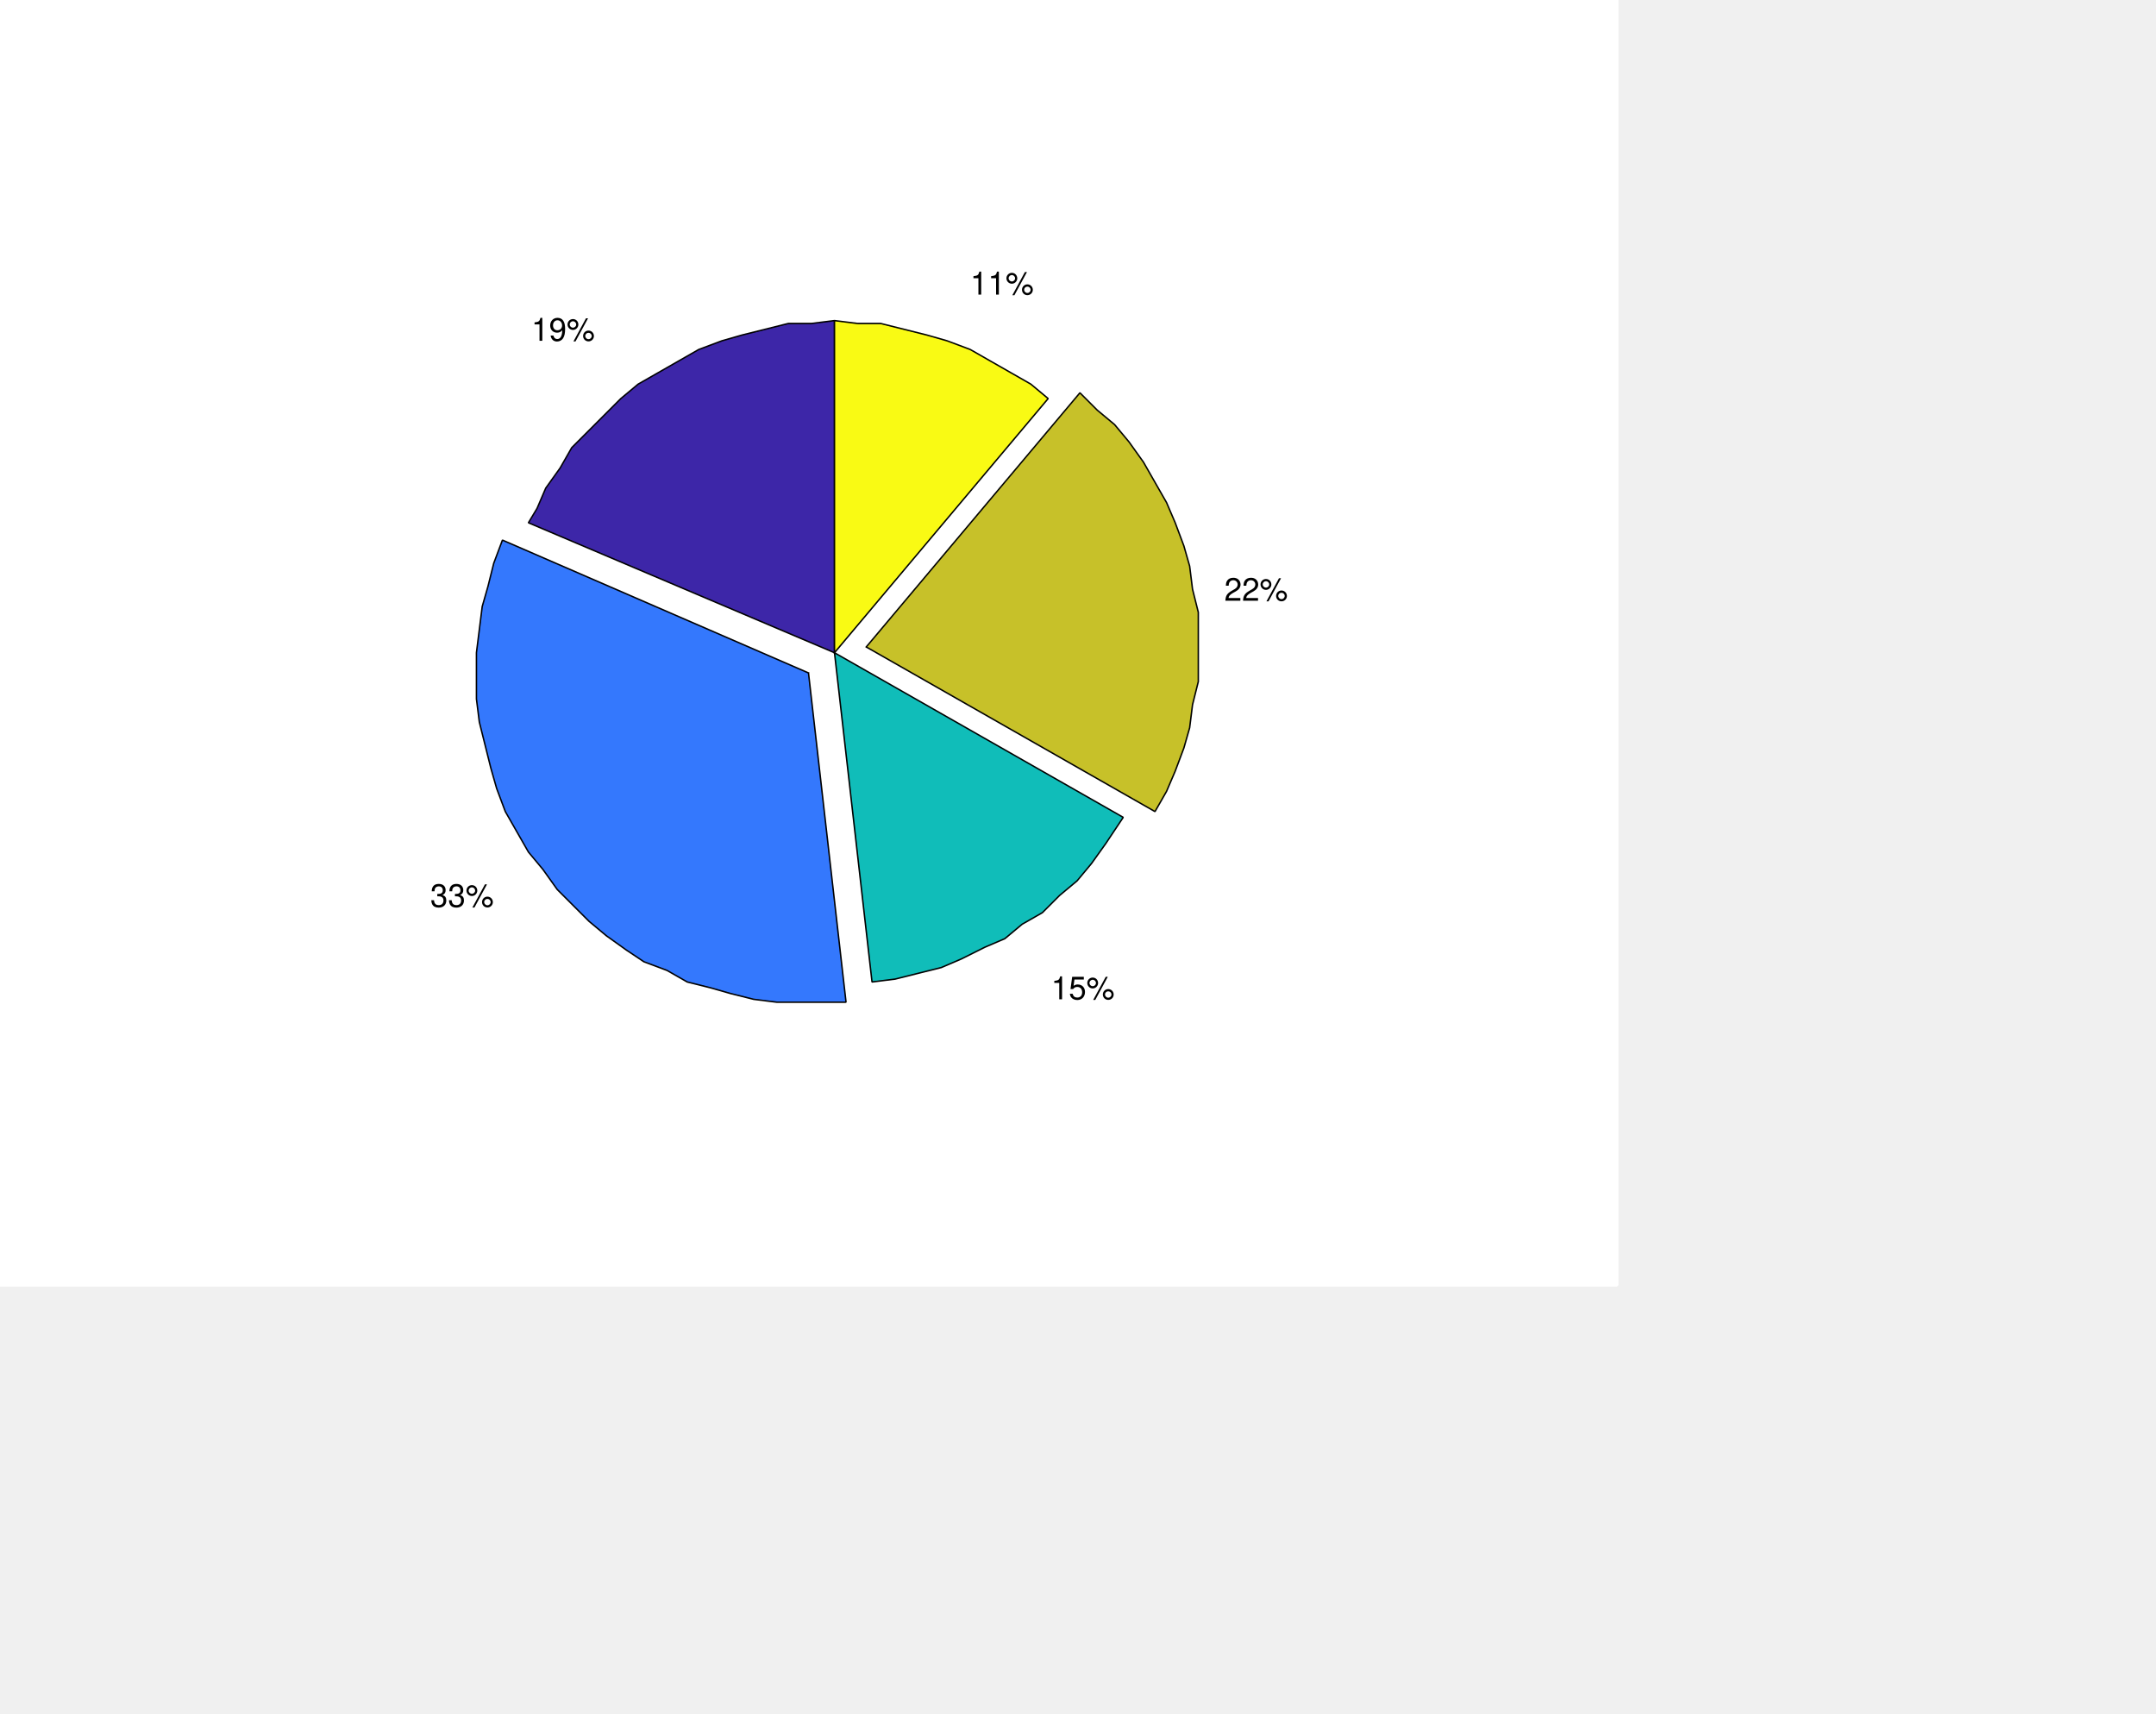
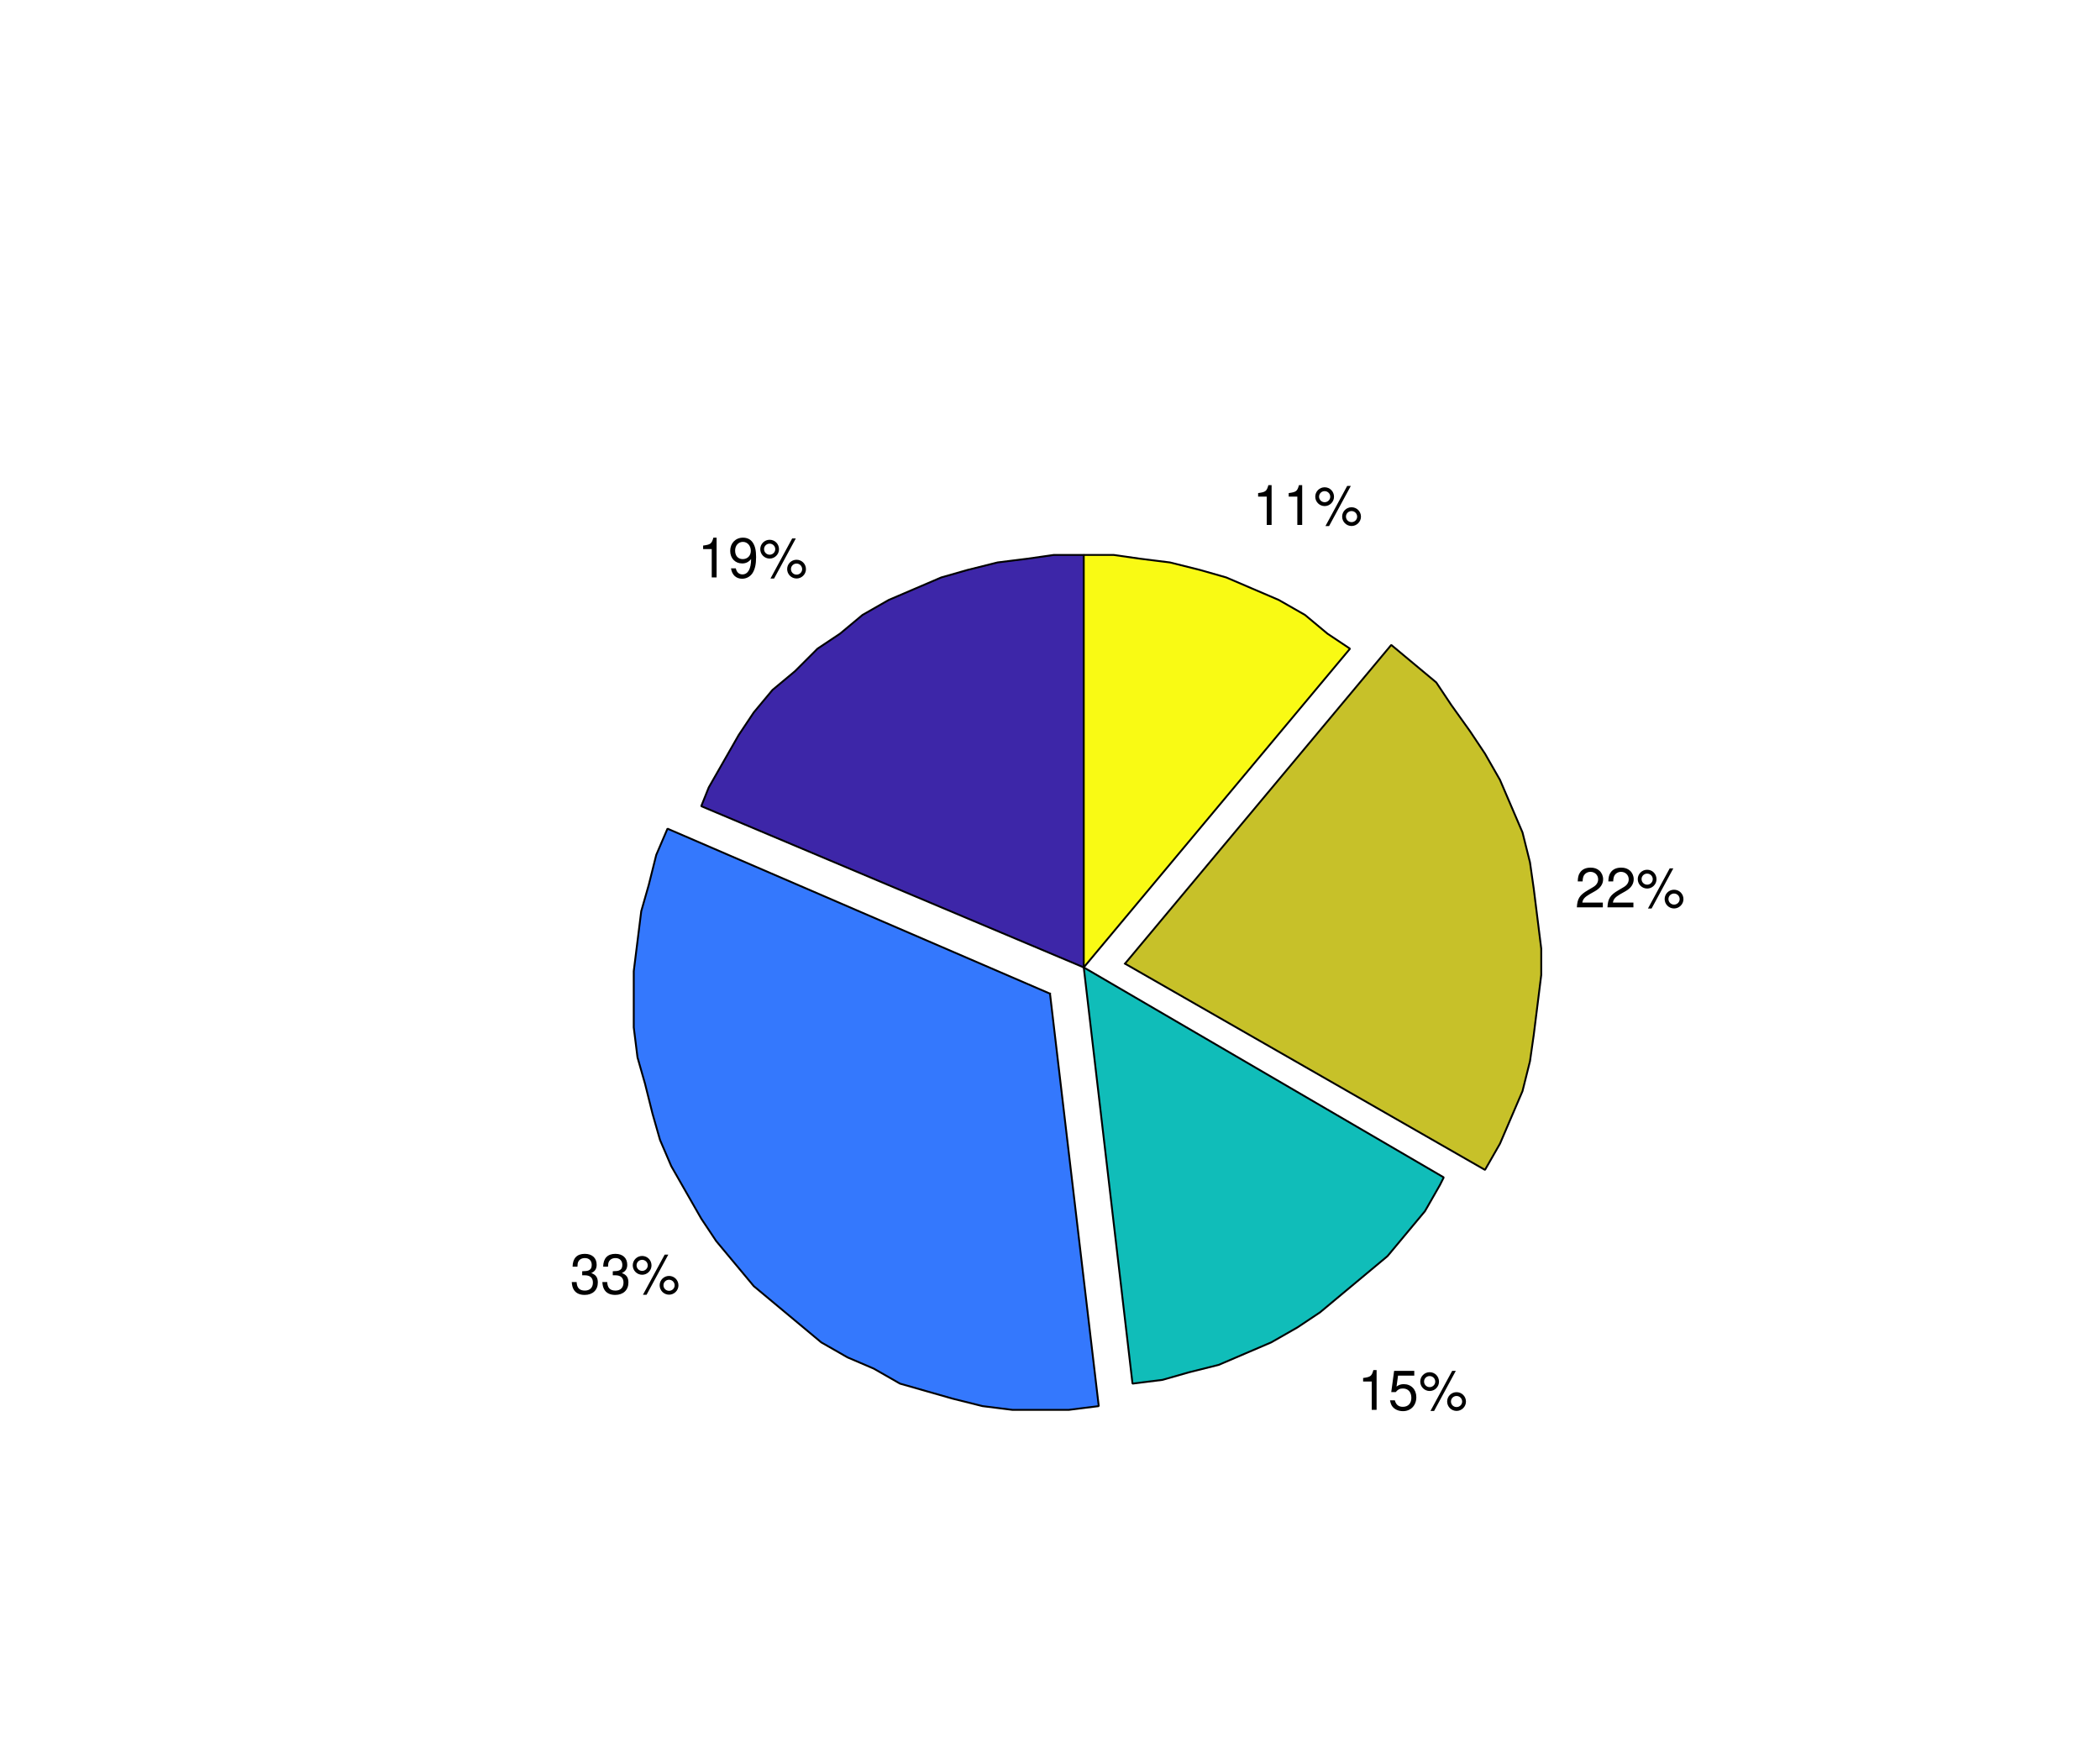
- <svg xmlns="http://www.w3.org/2000/svg" width="197.556mm" height="156.986mm" version="1.2" baseProfile="tiny">
+ <svg xmlns="http://www.w3.org/2000/svg" width="148.167mm" height="124.354mm" viewBox="0 0 560 470" version="1.2" baseProfile="tiny">
  <defs>
</defs>
  <g fill="none" stroke="black" stroke-width="1" fill-rule="evenodd" stroke-linecap="square" stroke-linejoin="bevel">
-     <g fill="#000000" fill-opacity="1" stroke="#000000" stroke-opacity="1" stroke-width="1" stroke-linecap="square" stroke-linejoin="bevel" transform="matrix(1,0,0,1,0,0)" font-family="Segoe UI" font-size="9" font-weight="400" font-style="normal">
+     <g fill="#000000" fill-opacity="1" stroke="#000000" stroke-opacity="1" stroke-width="1" stroke-linecap="square" stroke-linejoin="bevel" transform="matrix(1,0,0,1,0,0)" font-family="Segoe UI" font-size="12" font-weight="400" font-style="normal">
</g>
-     <g fill="#ffffff" fill-opacity="1" stroke="#ffffff" stroke-opacity="1" stroke-width="1" stroke-linecap="square" stroke-linejoin="bevel" transform="matrix(1,0,0,1,0,0)" font-family="Segoe UI" font-size="9" font-weight="400" font-style="normal">
-       <rect x="0" y="0" width="560" height="445" />
+     <g fill="#ffffff" fill-opacity="1" stroke="#ffffff" stroke-opacity="1" stroke-width="1" stroke-linecap="square" stroke-linejoin="bevel" transform="matrix(1,0,0,1,0,0)" font-family="Segoe UI" font-size="12" font-weight="400" font-style="normal">
+       <rect x="0" y="0" width="560" height="470" />
    </g>
-     <g fill="#000000" fill-opacity="1" stroke="#000000" stroke-opacity="1" stroke-width="1" stroke-linecap="square" stroke-linejoin="bevel" transform="matrix(1,0,0,1,0,0)" font-family="Segoe UI" font-size="9" font-weight="400" font-style="normal">
+     <g fill="#000000" fill-opacity="1" stroke="#000000" stroke-opacity="1" stroke-width="1" stroke-linecap="square" stroke-linejoin="bevel" transform="matrix(1,0,0,1,0,0)" font-family="Segoe UI" font-size="12" font-weight="400" font-style="normal">
</g>
-     <g fill="#000000" fill-opacity="1" stroke="#000000" stroke-opacity="1" stroke-width="1" stroke-linecap="square" stroke-linejoin="bevel" transform="matrix(1,0,0,1,0,0)" font-family="Segoe UI" font-size="9" font-weight="400" font-style="normal">
+     <g fill="#000000" fill-opacity="1" stroke="#000000" stroke-opacity="1" stroke-width="1" stroke-linecap="square" stroke-linejoin="bevel" transform="matrix(1,0,0,1,0,0)" font-family="Segoe UI" font-size="12" font-weight="400" font-style="normal">
</g>
-     <g fill="#3d26a8" fill-opacity="1" stroke="#000000" stroke-opacity="1" stroke-width="0.5" stroke-linecap="square" stroke-linejoin="bevel" transform="matrix(1,0,0,1,0,0)" font-family="Segoe UI" font-size="9" font-weight="400" font-style="normal">
-       <path vector-effect="none" fill-rule="evenodd" d="M289,226 L289,111 L281,112 L273,112 L265,114 L257,116 L250,118 L242,121 L235,125 L228,129 L221,133 L215,138 L209,144 L204,149 L198,155 L194,162 L189,169 L186,176 L183,181 L289,226" />
+     <g fill="#3d26a8" fill-opacity="1" stroke="#000000" stroke-opacity="1" stroke-width="0.5" stroke-linecap="square" stroke-linejoin="bevel" transform="matrix(1,0,0,1,0,0)" font-family="Segoe UI" font-size="12" font-weight="400" font-style="normal">
+       <path vector-effect="none" fill-rule="evenodd" d="M289,258 L289,148 L281,148 L274,149 L266,150 L258,152 L251,154 L244,157 L237,160 L230,164 L224,169 L218,173 L212,179 L206,184 L201,190 L197,196 L193,203 L189,210 L187,215 L289,258" />
    </g>
-     <g fill="#3d26a8" fill-opacity="1" stroke="#000000" stroke-opacity="1" stroke-width="0.5" stroke-linecap="square" stroke-linejoin="bevel" transform="matrix(1,0,0,1,0,0)" font-family="Segoe UI" font-size="9" font-weight="400" font-style="normal">
+     <g fill="#3d26a8" fill-opacity="1" stroke="#000000" stroke-opacity="1" stroke-width="0.5" stroke-linecap="square" stroke-linejoin="bevel" transform="matrix(1,0,0,1,0,0)" font-family="Segoe UI" font-size="12" font-weight="400" font-style="normal">
</g>
-     <g fill="#3d26a8" fill-opacity="1" stroke="#000000" stroke-opacity="1" stroke-width="1" stroke-linecap="square" stroke-linejoin="bevel" transform="matrix(1,0,0,1,0,0)" font-family="helvetica" font-size="11" font-weight="400" font-style="normal">
+     <g fill="#3d26a8" fill-opacity="1" stroke="#000000" stroke-opacity="1" stroke-width="1" stroke-linecap="square" stroke-linejoin="bevel" transform="matrix(1,0,0,1,0,0)" font-family="helvetica" font-size="14.667" font-weight="400" font-style="normal">
</g>
-     <g fill="#3d26a8" fill-opacity="1" stroke="#000000" stroke-opacity="1" stroke-width="1" stroke-linecap="square" stroke-linejoin="bevel" transform="matrix(1,0,0,1,184,118)" font-family="helvetica" font-size="11" font-weight="400" font-style="normal">
-       <text fill="#000000" fill-opacity="1" stroke="none" xml:space="preserve" x="0" y="0" font-family="helvetica" font-size="11" font-weight="400" font-style="normal">19%</text>
+     <g fill="#3d26a8" fill-opacity="1" stroke="#000000" stroke-opacity="1" stroke-width="1" stroke-linecap="square" stroke-linejoin="bevel" transform="matrix(1,0,0,1,186,154)" font-family="helvetica" font-size="14.667" font-weight="400" font-style="normal">
+       <text fill="#000000" fill-opacity="1" stroke="none" xml:space="preserve" x="0" y="0" font-family="helvetica" font-size="14.667" font-weight="400" font-style="normal">19%</text>
    </g>
-     <g fill="#3d26a8" fill-opacity="1" stroke="#000000" stroke-opacity="1" stroke-width="1" stroke-linecap="square" stroke-linejoin="bevel" transform="matrix(1,0,0,1,0,0)" font-family="helvetica" font-size="11" font-weight="400" font-style="normal">
+     <g fill="#3d26a8" fill-opacity="1" stroke="#000000" stroke-opacity="1" stroke-width="1" stroke-linecap="square" stroke-linejoin="bevel" transform="matrix(1,0,0,1,0,0)" font-family="helvetica" font-size="14.667" font-weight="400" font-style="normal">
</g>
-     <g fill="#3478fd" fill-opacity="1" stroke="#000000" stroke-opacity="1" stroke-width="0.5" stroke-linecap="square" stroke-linejoin="bevel" transform="matrix(1,0,0,1,0,0)" font-family="helvetica" font-size="11" font-weight="400" font-style="normal">
-       <path vector-effect="none" fill-rule="evenodd" d="M280,233 L174,187 L171,195 L169,203 L167,210 L166,218 L165,226 L165,234 L165,242 L166,250 L168,258 L170,266 L172,273 L175,281 L179,288 L183,295 L188,301 L193,308 L198,313 L204,319 L210,324 L217,329 L223,333 L231,336 L238,340 L246,342 L253,344 L261,346 L269,347 L277,347 L285,347 L293,347 L280,233" />
+     <g fill="#3d26a8" fill-opacity="1" stroke="#000000" stroke-opacity="1" stroke-width="0.5" stroke-linecap="square" stroke-linejoin="bevel" transform="matrix(1,0,0,1,0,0)" font-family="helvetica" font-size="14.667" font-weight="400" font-style="normal">
+ </g>
+     <g fill="#3d26a8" fill-opacity="1" stroke="#000000" stroke-opacity="1" stroke-width="0.5" stroke-linecap="square" stroke-linejoin="bevel" transform="matrix(1,0,0,1,0,0)" font-family="helvetica" font-size="14.667" font-weight="400" font-style="normal">
+ </g>
+     <g fill="#3d26a8" fill-opacity="1" stroke="#000000" stroke-opacity="1" stroke-width="0.5" stroke-linecap="square" stroke-linejoin="bevel" transform="matrix(1,0,0,1,0,0)" font-family="Segoe UI" font-size="12" font-weight="400" font-style="normal">
+ </g>
+     <g fill="#3478fd" fill-opacity="1" stroke="#000000" stroke-opacity="1" stroke-width="0.5" stroke-linecap="square" stroke-linejoin="bevel" transform="matrix(1,0,0,1,0,0)" font-family="Segoe UI" font-size="12" font-weight="400" font-style="normal">
+       <path vector-effect="none" fill-rule="evenodd" d="M280,265 L178,221 L175,228 L173,236 L171,243 L170,251 L169,259 L169,266 L169,274 L170,282 L172,289 L174,297 L176,304 L179,311 L183,318 L187,325 L191,331 L196,337 L201,343 L207,348 L213,353 L219,358 L226,362 L233,365 L240,369 L247,371 L254,373 L262,375 L270,376 L278,376 L285,376 L293,375 L280,265" />
    </g>
-     <g fill="#3478fd" fill-opacity="1" stroke="#000000" stroke-opacity="1" stroke-width="0.5" stroke-linecap="square" stroke-linejoin="bevel" transform="matrix(1,0,0,1,0,0)" font-family="helvetica" font-size="11" font-weight="400" font-style="normal">
+     <g fill="#3478fd" fill-opacity="1" stroke="#000000" stroke-opacity="1" stroke-width="0.5" stroke-linecap="square" stroke-linejoin="bevel" transform="matrix(1,0,0,1,0,0)" font-family="Segoe UI" font-size="12" font-weight="400" font-style="normal">
</g>
-     <g fill="#3478fd" fill-opacity="1" stroke="#000000" stroke-opacity="1" stroke-width="1" stroke-linecap="square" stroke-linejoin="bevel" transform="matrix(1,0,0,1,0,0)" font-family="helvetica" font-size="11" font-weight="400" font-style="normal">
+     <g fill="#3478fd" fill-opacity="1" stroke="#000000" stroke-opacity="1" stroke-width="1" stroke-linecap="square" stroke-linejoin="bevel" transform="matrix(1,0,0,1,0,0)" font-family="helvetica" font-size="14.667" font-weight="400" font-style="normal">
</g>
-     <g fill="#3478fd" fill-opacity="1" stroke="#000000" stroke-opacity="1" stroke-width="1" stroke-linecap="square" stroke-linejoin="bevel" transform="matrix(1,0,0,1,149,314)" font-family="helvetica" font-size="11" font-weight="400" font-style="normal">
-       <text fill="#000000" fill-opacity="1" stroke="none" xml:space="preserve" x="0" y="0" font-family="helvetica" font-size="11" font-weight="400" font-style="normal">33%</text>
+     <g fill="#3478fd" fill-opacity="1" stroke="#000000" stroke-opacity="1" stroke-width="1" stroke-linecap="square" stroke-linejoin="bevel" transform="matrix(1,0,0,1,152,345)" font-family="helvetica" font-size="14.667" font-weight="400" font-style="normal">
+       <text fill="#000000" fill-opacity="1" stroke="none" xml:space="preserve" x="0" y="0" font-family="helvetica" font-size="14.667" font-weight="400" font-style="normal">33%</text>
    </g>
-     <g fill="#3478fd" fill-opacity="1" stroke="#000000" stroke-opacity="1" stroke-width="1" stroke-linecap="square" stroke-linejoin="bevel" transform="matrix(1,0,0,1,0,0)" font-family="helvetica" font-size="11" font-weight="400" font-style="normal">
+     <g fill="#3478fd" fill-opacity="1" stroke="#000000" stroke-opacity="1" stroke-width="1" stroke-linecap="square" stroke-linejoin="bevel" transform="matrix(1,0,0,1,0,0)" font-family="helvetica" font-size="14.667" font-weight="400" font-style="normal">
</g>
-     <g fill="#10bdb9" fill-opacity="1" stroke="#000000" stroke-opacity="1" stroke-width="0.5" stroke-linecap="square" stroke-linejoin="bevel" transform="matrix(1,0,0,1,0,0)" font-family="helvetica" font-size="11" font-weight="400" font-style="normal">
-       <path vector-effect="none" fill-rule="evenodd" d="M289,226 L302,340 L310,339 L318,337 L326,335 L333,332 L341,328 L348,325 L354,320 L361,316 L367,310 L373,305 L378,299 L383,292 L387,286 L389,283 L289,226" />
+     <g fill="#3478fd" fill-opacity="1" stroke="#000000" stroke-opacity="1" stroke-width="0.5" stroke-linecap="square" stroke-linejoin="bevel" transform="matrix(1,0,0,1,0,0)" font-family="helvetica" font-size="14.667" font-weight="400" font-style="normal">
+ </g>
+     <g fill="#3478fd" fill-opacity="1" stroke="#000000" stroke-opacity="1" stroke-width="0.5" stroke-linecap="square" stroke-linejoin="bevel" transform="matrix(1,0,0,1,0,0)" font-family="helvetica" font-size="14.667" font-weight="400" font-style="normal">
+ </g>
+     <g fill="#3478fd" fill-opacity="1" stroke="#000000" stroke-opacity="1" stroke-width="0.5" stroke-linecap="square" stroke-linejoin="bevel" transform="matrix(1,0,0,1,0,0)" font-family="Segoe UI" font-size="12" font-weight="400" font-style="normal">
+ </g>
+     <g fill="#10bdb9" fill-opacity="1" stroke="#000000" stroke-opacity="1" stroke-width="0.5" stroke-linecap="square" stroke-linejoin="bevel" transform="matrix(1,0,0,1,0,0)" font-family="Segoe UI" font-size="12" font-weight="400" font-style="normal">
+       <path vector-effect="none" fill-rule="evenodd" d="M289,258 L302,369 L310,368 L317,366 L325,364 L332,361 L339,358 L346,354 L352,350 L358,345 L364,340 L370,335 L375,329 L380,323 L384,316 L385,314 L289,258" />
    </g>
-     <g fill="#10bdb9" fill-opacity="1" stroke="#000000" stroke-opacity="1" stroke-width="0.5" stroke-linecap="square" stroke-linejoin="bevel" transform="matrix(1,0,0,1,0,0)" font-family="helvetica" font-size="11" font-weight="400" font-style="normal">
+     <g fill="#10bdb9" fill-opacity="1" stroke="#000000" stroke-opacity="1" stroke-width="0.5" stroke-linecap="square" stroke-linejoin="bevel" transform="matrix(1,0,0,1,0,0)" font-family="Segoe UI" font-size="12" font-weight="400" font-style="normal">
</g>
-     <g fill="#10bdb9" fill-opacity="1" stroke="#000000" stroke-opacity="1" stroke-width="1" stroke-linecap="square" stroke-linejoin="bevel" transform="matrix(1,0,0,1,0,0)" font-family="helvetica" font-size="11" font-weight="400" font-style="normal">
+     <g fill="#10bdb9" fill-opacity="1" stroke="#000000" stroke-opacity="1" stroke-width="1" stroke-linecap="square" stroke-linejoin="bevel" transform="matrix(1,0,0,1,0,0)" font-family="helvetica" font-size="14.667" font-weight="400" font-style="normal">
</g>
-     <g fill="#10bdb9" fill-opacity="1" stroke="#000000" stroke-opacity="1" stroke-width="1" stroke-linecap="square" stroke-linejoin="bevel" transform="matrix(1,0,0,1,364,346)" font-family="helvetica" font-size="11" font-weight="400" font-style="normal">
-       <text fill="#000000" fill-opacity="1" stroke="none" xml:space="preserve" x="0" y="0" font-family="helvetica" font-size="11" font-weight="400" font-style="normal">15%</text>
+     <g fill="#10bdb9" fill-opacity="1" stroke="#000000" stroke-opacity="1" stroke-width="1" stroke-linecap="square" stroke-linejoin="bevel" transform="matrix(1,0,0,1,362,376)" font-family="helvetica" font-size="14.667" font-weight="400" font-style="normal">
+       <text fill="#000000" fill-opacity="1" stroke="none" xml:space="preserve" x="0" y="0" font-family="helvetica" font-size="14.667" font-weight="400" font-style="normal">15%</text>
    </g>
-     <g fill="#10bdb9" fill-opacity="1" stroke="#000000" stroke-opacity="1" stroke-width="1" stroke-linecap="square" stroke-linejoin="bevel" transform="matrix(1,0,0,1,0,0)" font-family="helvetica" font-size="11" font-weight="400" font-style="normal">
+     <g fill="#10bdb9" fill-opacity="1" stroke="#000000" stroke-opacity="1" stroke-width="1" stroke-linecap="square" stroke-linejoin="bevel" transform="matrix(1,0,0,1,0,0)" font-family="helvetica" font-size="14.667" font-weight="400" font-style="normal">
</g>
-     <g fill="#c7c129" fill-opacity="1" stroke="#000000" stroke-opacity="1" stroke-width="0.5" stroke-linecap="square" stroke-linejoin="bevel" transform="matrix(1,0,0,1,0,0)" font-family="helvetica" font-size="11" font-weight="400" font-style="normal">
-       <path vector-effect="none" fill-rule="evenodd" d="M300,224 L400,281 L404,274 L407,267 L410,259 L412,252 L413,244 L415,236 L415,228 L415,220 L415,212 L413,204 L412,196 L410,189 L407,181 L404,174 L400,167 L396,160 L391,153 L386,147 L380,142 L374,136 L300,224" />
+     <g fill="#10bdb9" fill-opacity="1" stroke="#000000" stroke-opacity="1" stroke-width="0.5" stroke-linecap="square" stroke-linejoin="bevel" transform="matrix(1,0,0,1,0,0)" font-family="helvetica" font-size="14.667" font-weight="400" font-style="normal">
+ </g>
+     <g fill="#10bdb9" fill-opacity="1" stroke="#000000" stroke-opacity="1" stroke-width="0.5" stroke-linecap="square" stroke-linejoin="bevel" transform="matrix(1,0,0,1,0,0)" font-family="helvetica" font-size="14.667" font-weight="400" font-style="normal">
+ </g>
+     <g fill="#10bdb9" fill-opacity="1" stroke="#000000" stroke-opacity="1" stroke-width="0.5" stroke-linecap="square" stroke-linejoin="bevel" transform="matrix(1,0,0,1,0,0)" font-family="Segoe UI" font-size="12" font-weight="400" font-style="normal">
+ </g>
+     <g fill="#c7c129" fill-opacity="1" stroke="#000000" stroke-opacity="1" stroke-width="0.5" stroke-linecap="square" stroke-linejoin="bevel" transform="matrix(1,0,0,1,0,0)" font-family="Segoe UI" font-size="12" font-weight="400" font-style="normal">
+       <path vector-effect="none" fill-rule="evenodd" d="M300,257 L396,312 L400,305 L403,298 L406,291 L408,283 L409,276 L410,268 L411,260 L411,253 L410,245 L409,237 L408,230 L406,222 L403,215 L400,208 L396,201 L392,195 L387,188 L383,182 L377,177 L371,172 L300,257" />
    </g>
-     <g fill="#c7c129" fill-opacity="1" stroke="#000000" stroke-opacity="1" stroke-width="0.5" stroke-linecap="square" stroke-linejoin="bevel" transform="matrix(1,0,0,1,0,0)" font-family="helvetica" font-size="11" font-weight="400" font-style="normal">
+     <g fill="#c7c129" fill-opacity="1" stroke="#000000" stroke-opacity="1" stroke-width="0.5" stroke-linecap="square" stroke-linejoin="bevel" transform="matrix(1,0,0,1,0,0)" font-family="Segoe UI" font-size="12" font-weight="400" font-style="normal">
</g>
-     <g fill="#c7c129" fill-opacity="1" stroke="#000000" stroke-opacity="1" stroke-width="1" stroke-linecap="square" stroke-linejoin="bevel" transform="matrix(1,0,0,1,0,0)" font-family="helvetica" font-size="11" font-weight="400" font-style="normal">
+     <g fill="#c7c129" fill-opacity="1" stroke="#000000" stroke-opacity="1" stroke-width="1" stroke-linecap="square" stroke-linejoin="bevel" transform="matrix(1,0,0,1,0,0)" font-family="helvetica" font-size="14.667" font-weight="400" font-style="normal">
</g>
-     <g fill="#c7c129" fill-opacity="1" stroke="#000000" stroke-opacity="1" stroke-width="1" stroke-linecap="square" stroke-linejoin="bevel" transform="matrix(1,0,0,1,424,208)" font-family="helvetica" font-size="11" font-weight="400" font-style="normal">
-       <text fill="#000000" fill-opacity="1" stroke="none" xml:space="preserve" x="0" y="0" font-family="helvetica" font-size="11" font-weight="400" font-style="normal">22%</text>
+     <g fill="#c7c129" fill-opacity="1" stroke="#000000" stroke-opacity="1" stroke-width="1" stroke-linecap="square" stroke-linejoin="bevel" transform="matrix(1,0,0,1,420,242)" font-family="helvetica" font-size="14.667" font-weight="400" font-style="normal">
+       <text fill="#000000" fill-opacity="1" stroke="none" xml:space="preserve" x="0" y="0" font-family="helvetica" font-size="14.667" font-weight="400" font-style="normal">22%</text>
    </g>
-     <g fill="#c7c129" fill-opacity="1" stroke="#000000" stroke-opacity="1" stroke-width="1" stroke-linecap="square" stroke-linejoin="bevel" transform="matrix(1,0,0,1,0,0)" font-family="helvetica" font-size="11" font-weight="400" font-style="normal">
+     <g fill="#c7c129" fill-opacity="1" stroke="#000000" stroke-opacity="1" stroke-width="1" stroke-linecap="square" stroke-linejoin="bevel" transform="matrix(1,0,0,1,0,0)" font-family="helvetica" font-size="14.667" font-weight="400" font-style="normal">
</g>
-     <g fill="#f9fa14" fill-opacity="1" stroke="#000000" stroke-opacity="1" stroke-width="0.5" stroke-linecap="square" stroke-linejoin="bevel" transform="matrix(1,0,0,1,0,0)" font-family="helvetica" font-size="11" font-weight="400" font-style="normal">
-       <path vector-effect="none" fill-rule="evenodd" d="M289,226 L363,138 L357,133 L350,129 L343,125 L336,121 L328,118 L321,116 L313,114 L305,112 L297,112 L289,111 L289,226" />
+     <g fill="#c7c129" fill-opacity="1" stroke="#000000" stroke-opacity="1" stroke-width="0.5" stroke-linecap="square" stroke-linejoin="bevel" transform="matrix(1,0,0,1,0,0)" font-family="helvetica" font-size="14.667" font-weight="400" font-style="normal">
+ </g>
+     <g fill="#c7c129" fill-opacity="1" stroke="#000000" stroke-opacity="1" stroke-width="0.5" stroke-linecap="square" stroke-linejoin="bevel" transform="matrix(1,0,0,1,0,0)" font-family="helvetica" font-size="14.667" font-weight="400" font-style="normal">
+ </g>
+     <g fill="#c7c129" fill-opacity="1" stroke="#000000" stroke-opacity="1" stroke-width="0.5" stroke-linecap="square" stroke-linejoin="bevel" transform="matrix(1,0,0,1,0,0)" font-family="Segoe UI" font-size="12" font-weight="400" font-style="normal">
+ </g>
+     <g fill="#f9fa14" fill-opacity="1" stroke="#000000" stroke-opacity="1" stroke-width="0.5" stroke-linecap="square" stroke-linejoin="bevel" transform="matrix(1,0,0,1,0,0)" font-family="Segoe UI" font-size="12" font-weight="400" font-style="normal">
+       <path vector-effect="none" fill-rule="evenodd" d="M289,258 L360,173 L354,169 L348,164 L341,160 L334,157 L327,154 L320,152 L312,150 L304,149 L297,148 L289,148 L289,258" />
    </g>
-     <g fill="#f9fa14" fill-opacity="1" stroke="#000000" stroke-opacity="1" stroke-width="0.5" stroke-linecap="square" stroke-linejoin="bevel" transform="matrix(1,0,0,1,0,0)" font-family="helvetica" font-size="11" font-weight="400" font-style="normal">
+     <g fill="#f9fa14" fill-opacity="1" stroke="#000000" stroke-opacity="1" stroke-width="0.5" stroke-linecap="square" stroke-linejoin="bevel" transform="matrix(1,0,0,1,0,0)" font-family="Segoe UI" font-size="12" font-weight="400" font-style="normal">
</g>
-     <g fill="#f9fa14" fill-opacity="1" stroke="#000000" stroke-opacity="1" stroke-width="1" stroke-linecap="square" stroke-linejoin="bevel" transform="matrix(1,0,0,1,0,0)" font-family="helvetica" font-size="11" font-weight="400" font-style="normal">
+     <g fill="#f9fa14" fill-opacity="1" stroke="#000000" stroke-opacity="1" stroke-width="1" stroke-linecap="square" stroke-linejoin="bevel" transform="matrix(1,0,0,1,0,0)" font-family="helvetica" font-size="14.667" font-weight="400" font-style="normal">
</g>
-     <g fill="#f9fa14" fill-opacity="1" stroke="#000000" stroke-opacity="1" stroke-width="1" stroke-linecap="square" stroke-linejoin="bevel" transform="matrix(1,0,0,1,336,102)" font-family="helvetica" font-size="11" font-weight="400" font-style="normal">
-       <text fill="#000000" fill-opacity="1" stroke="none" xml:space="preserve" x="0" y="0" font-family="helvetica" font-size="11" font-weight="400" font-style="normal">11%</text>
+     <g fill="#f9fa14" fill-opacity="1" stroke="#000000" stroke-opacity="1" stroke-width="1" stroke-linecap="square" stroke-linejoin="bevel" transform="matrix(1,0,0,1,334,140)" font-family="helvetica" font-size="14.667" font-weight="400" font-style="normal">
+       <text fill="#000000" fill-opacity="1" stroke="none" xml:space="preserve" x="0" y="0" font-family="helvetica" font-size="14.667" font-weight="400" font-style="normal">11%</text>
    </g>
-     <g fill="#f9fa14" fill-opacity="1" stroke="#000000" stroke-opacity="1" stroke-width="1" stroke-linecap="square" stroke-linejoin="bevel" transform="matrix(1,0,0,1,0,0)" font-family="helvetica" font-size="11" font-weight="400" font-style="normal">
+     <g fill="#f9fa14" fill-opacity="1" stroke="#000000" stroke-opacity="1" stroke-width="1" stroke-linecap="square" stroke-linejoin="bevel" transform="matrix(1,0,0,1,0,0)" font-family="helvetica" font-size="14.667" font-weight="400" font-style="normal">
</g>
-     <g fill="#000000" fill-opacity="1" stroke="#000000" stroke-opacity="1" stroke-width="1.2" stroke-linecap="square" stroke-linejoin="bevel" transform="matrix(1,0,0,1,0,0)" font-family="helvetica" font-size="11" font-weight="400" font-style="normal">
+     <g fill="#f9fa14" fill-opacity="1" stroke="#000000" stroke-opacity="1" stroke-width="0.5" stroke-linecap="square" stroke-linejoin="bevel" transform="matrix(1,0,0,1,0,0)" font-family="helvetica" font-size="14.667" font-weight="400" font-style="normal">
</g>
-     <g fill="#000000" fill-opacity="1" stroke="#000000" stroke-opacity="1" stroke-width="1.2" stroke-linecap="square" stroke-linejoin="bevel" transform="matrix(1,0,0,1,0,0)" font-family="helvetica" font-size="11" font-weight="400" font-style="normal">
+     <g fill="#f9fa14" fill-opacity="1" stroke="#000000" stroke-opacity="1" stroke-width="0.5" stroke-linecap="square" stroke-linejoin="bevel" transform="matrix(1,0,0,1,0,0)" font-family="helvetica" font-size="14.667" font-weight="400" font-style="normal">
+ </g>
+     <g fill="#f9fa14" fill-opacity="1" stroke="#000000" stroke-opacity="1" stroke-width="0.5" stroke-linecap="square" stroke-linejoin="bevel" transform="matrix(1,0,0,1,0,0)" font-family="Segoe UI" font-size="12" font-weight="400" font-style="normal">
+ </g>
+     <g fill="#000000" fill-opacity="1" stroke="#000000" stroke-opacity="1" stroke-width="1.2" stroke-linecap="square" stroke-linejoin="bevel" transform="matrix(1,0,0,1,0,0)" font-family="Segoe UI" font-size="12" font-weight="400" font-style="normal">
+ </g>
+     <g fill="#000000" fill-opacity="1" stroke="#000000" stroke-opacity="1" stroke-width="1.2" stroke-linecap="square" stroke-linejoin="bevel" transform="matrix(1,0,0,1,0,0)" font-family="Segoe UI" font-size="12" font-weight="400" font-style="normal">
</g>
  </g>
</svg>
